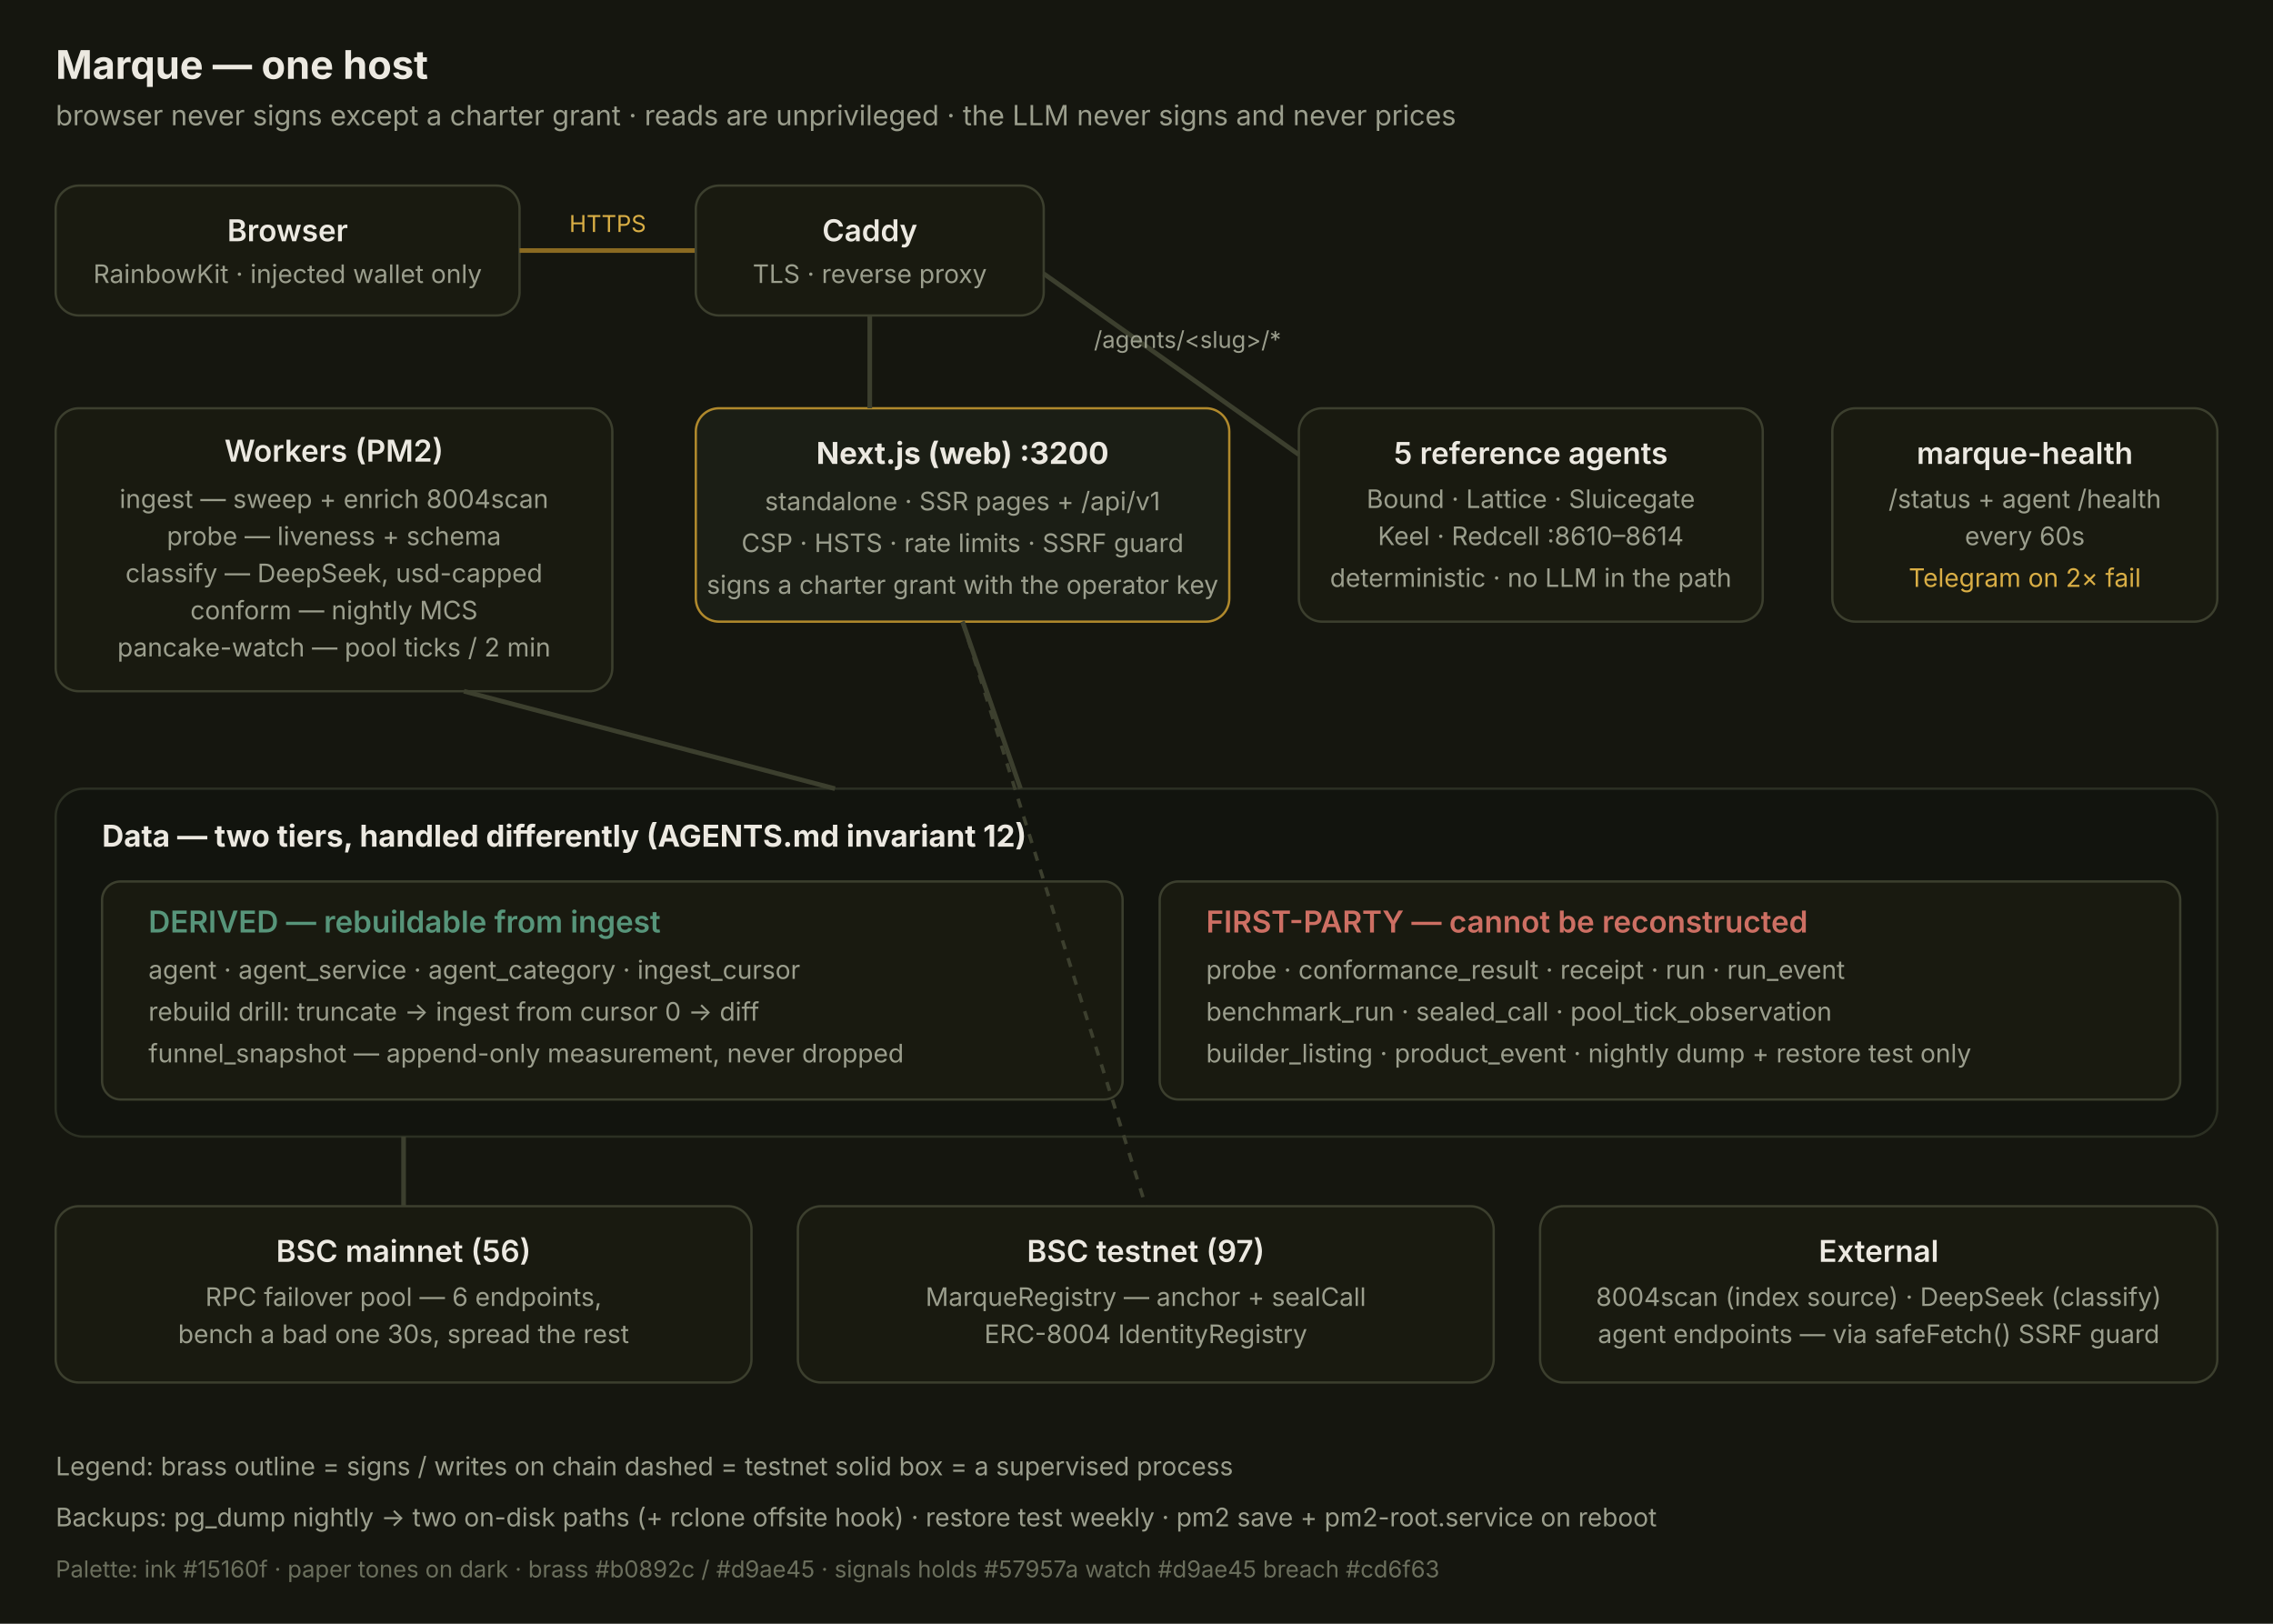
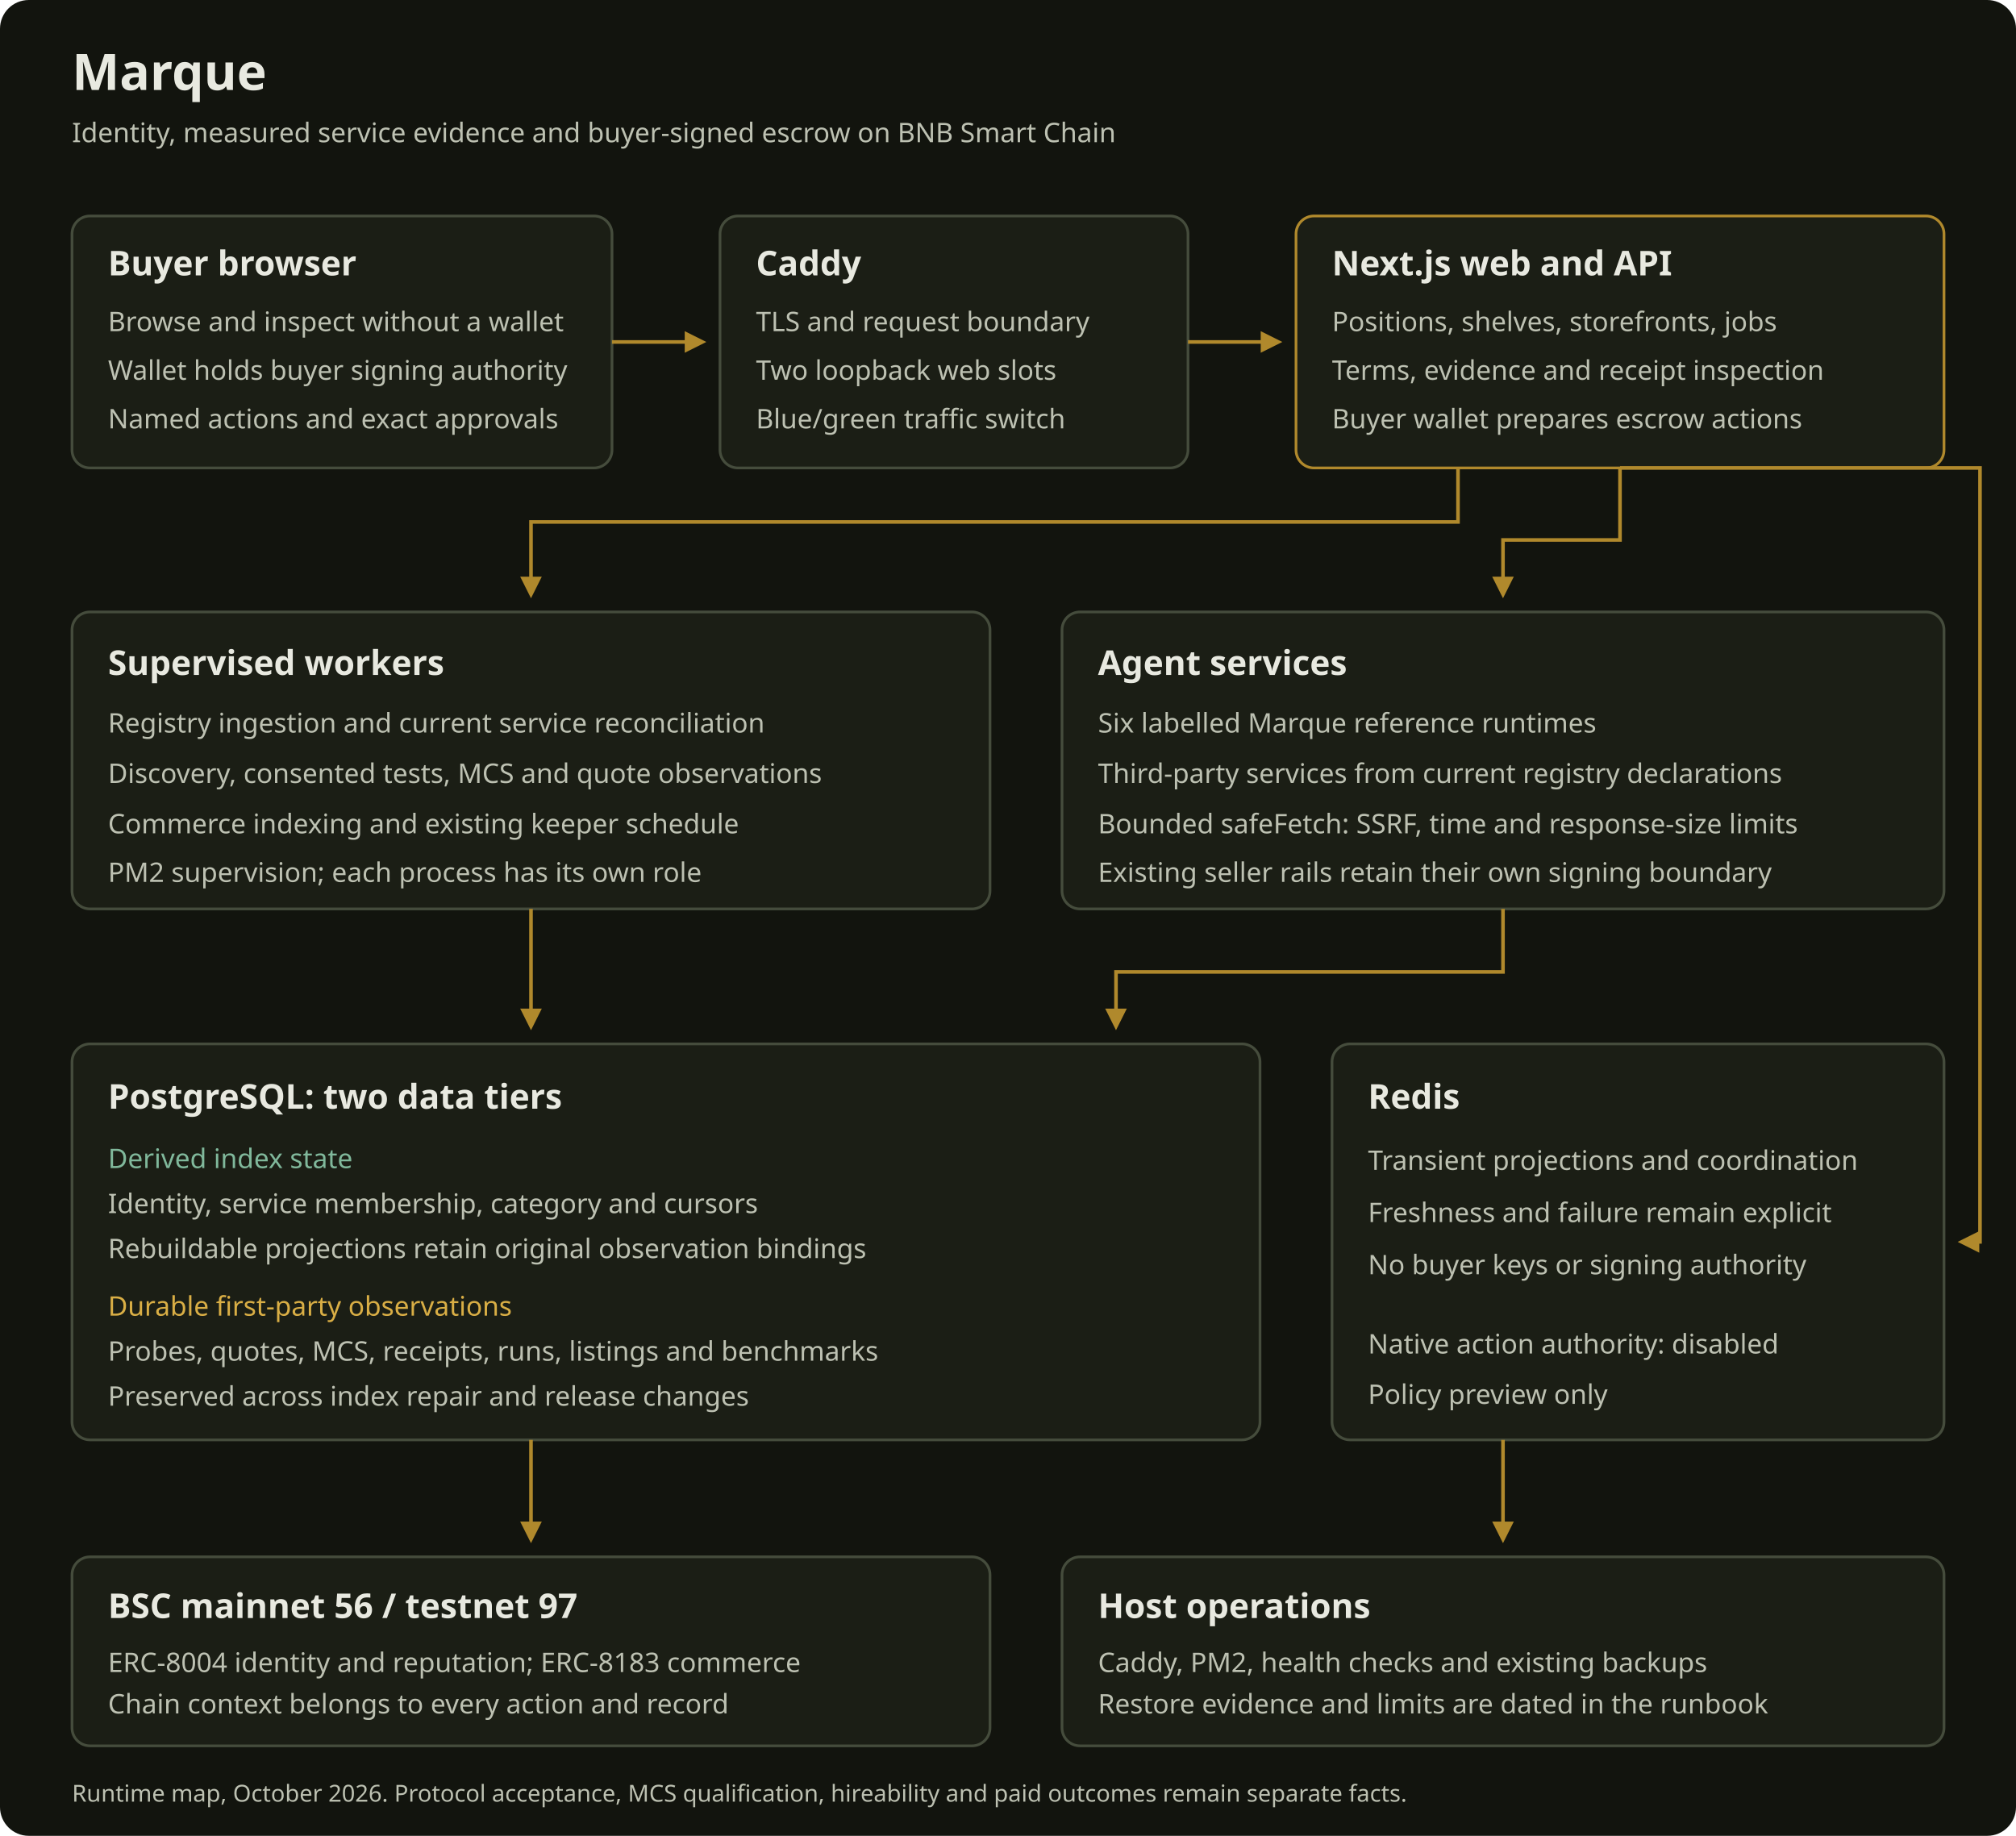
- <svg xmlns="http://www.w3.org/2000/svg" viewBox="0 0 980 700" width="100%" font-family="ui-sans-serif, system-ui, -apple-system, Segoe UI, sans-serif" font-size="13">
-   <rect x="0" y="0" width="980" height="700" fill="#15160f" />
-   <text x="24" y="34" fill="#ece9e1" font-size="17" font-weight="700">Marque — one host</text>
-   <text x="24" y="54" fill="#9b9e8d" font-size="12">browser never signs except a charter grant · reads are unprivileged · the LLM never signs and never prices</text>
-   <rect x="24" y="80" width="200" height="56" rx="10" fill="#191a10" stroke="#3c3f2e" />
-   <text x="124" y="104" fill="#ece9e1" text-anchor="middle" font-weight="600">Browser</text>
-   <text x="124" y="122" fill="#9b9e8d" text-anchor="middle" font-size="11">RainbowKit · injected wallet only</text>
-   <line x1="224" y1="108" x2="300" y2="108" stroke="#8a6a22" stroke-width="2" />
-   <text x="262" y="100" fill="#d9ae45" text-anchor="middle" font-size="10">HTTPS</text>
-   <rect x="300" y="80" width="150" height="56" rx="10" fill="#191a10" stroke="#3c3f2e" />
-   <text x="375" y="104" fill="#ece9e1" text-anchor="middle" font-weight="600">Caddy</text>
-   <text x="375" y="122" fill="#9b9e8d" text-anchor="middle" font-size="11">TLS · reverse proxy</text>
-   <rect x="300" y="176" width="230" height="92" rx="10" fill="#1b1e15" stroke="#b0892c" />
-   <text x="415" y="200" fill="#ece9e1" text-anchor="middle" font-weight="700">Next.js (web) :3200</text>
-   <text x="415" y="220" fill="#9b9e8d" text-anchor="middle" font-size="11">standalone · SSR pages + /api/v1</text>
-   <text x="415" y="238" fill="#9b9e8d" text-anchor="middle" font-size="11">CSP · HSTS · rate limits · SSRF guard</text>
-   <text x="415" y="256" fill="#9b9e8d" text-anchor="middle" font-size="11">signs a charter grant with the operator key</text>
-   <line x1="375" y1="136" x2="375" y2="176" stroke="#3c3f2e" stroke-width="2" />
-   <rect x="560" y="176" width="200" height="92" rx="10" fill="#191a10" stroke="#3c3f2e" />
-   <text x="660" y="200" fill="#ece9e1" text-anchor="middle" font-weight="600">5 reference agents</text>
-   <text x="660" y="219" fill="#9b9e8d" text-anchor="middle" font-size="11">Bound · Lattice · Sluicegate</text>
-   <text x="660" y="235" fill="#9b9e8d" text-anchor="middle" font-size="11">Keel · Redcell   :8610–8614</text>
-   <text x="660" y="253" fill="#9b9e8d" text-anchor="middle" font-size="11">deterministic · no LLM in the path</text>
-   <line x1="450" y1="118" x2="560" y2="196" stroke="#3c3f2e" stroke-width="2" />
-   <text x="512" y="150" fill="#9b9e8d" text-anchor="middle" font-size="10">/agents/&lt;slug&gt;/*</text>
-   <rect x="24" y="176" width="240" height="122" rx="10" fill="#191a10" stroke="#3c3f2e" />
-   <text x="144" y="199" fill="#ece9e1" text-anchor="middle" font-weight="600">Workers (PM2)</text>
-   <text x="144" y="219" fill="#9b9e8d" text-anchor="middle" font-size="11">ingest — sweep + enrich 8004scan</text>
-   <text x="144" y="235" fill="#9b9e8d" text-anchor="middle" font-size="11">probe — liveness + schema</text>
-   <text x="144" y="251" fill="#9b9e8d" text-anchor="middle" font-size="11">classify — DeepSeek, usd-capped</text>
-   <text x="144" y="267" fill="#9b9e8d" text-anchor="middle" font-size="11">conform — nightly MCS</text>
-   <text x="144" y="283" fill="#9b9e8d" text-anchor="middle" font-size="11">pancake-watch — pool ticks / 2 min</text>
-   <rect x="790" y="176" width="166" height="92" rx="10" fill="#191a10" stroke="#3c3f2e" />
-   <text x="873" y="200" fill="#ece9e1" text-anchor="middle" font-weight="600">marque-health</text>
-   <text x="873" y="219" fill="#9b9e8d" text-anchor="middle" font-size="11">/status + agent /health</text>
-   <text x="873" y="235" fill="#9b9e8d" text-anchor="middle" font-size="11">every 60s</text>
-   <text x="873" y="253" fill="#d9ae45" text-anchor="middle" font-size="11">Telegram on 2× fail</text>
-   <rect x="24" y="340" width="932" height="150" rx="12" fill="#12140e" stroke="#2c3023" />
-   <text x="44" y="365" fill="#ece9e1" font-weight="700">Data — two tiers, handled differently (AGENTS.md invariant 12)</text>
-   <rect x="44" y="380" width="440" height="94" rx="8" fill="#191a10" stroke="#3c3f2e" />
-   <text x="64" y="402" fill="#57957a" font-weight="600">DERIVED — rebuildable from ingest</text>
-   <text x="64" y="422" fill="#9b9e8d" font-size="11">agent · agent_service · agent_category · ingest_cursor</text>
-   <text x="64" y="440" fill="#9b9e8d" font-size="11">rebuild drill: truncate → ingest from cursor 0 → diff</text>
-   <text x="64" y="458" fill="#9b9e8d" font-size="11">funnel_snapshot — append-only measurement, never dropped</text>
-   <rect x="500" y="380" width="440" height="94" rx="8" fill="#191a10" stroke="#3c3f2e" />
-   <text x="520" y="402" fill="#cd6f63" font-weight="600">FIRST-PARTY — cannot be reconstructed</text>
-   <text x="520" y="422" fill="#9b9e8d" font-size="11">probe · conformance_result · receipt · run · run_event</text>
-   <text x="520" y="440" fill="#9b9e8d" font-size="11">benchmark_run · sealed_call · pool_tick_observation</text>
-   <text x="520" y="458" fill="#9b9e8d" font-size="11">builder_listing · product_event · nightly dump + restore test only</text>
-   <line x1="200" y1="298" x2="360" y2="340" stroke="#3c3f2e" stroke-width="2" />
-   <line x1="415" y1="268" x2="440" y2="340" stroke="#3c3f2e" stroke-width="2" />
-   <rect x="24" y="520" width="300" height="76" rx="10" fill="#191a10" stroke="#3c3f2e" />
-   <text x="174" y="544" fill="#ece9e1" text-anchor="middle" font-weight="600">BSC mainnet (56)</text>
-   <text x="174" y="563" fill="#9b9e8d" text-anchor="middle" font-size="11">RPC failover pool — 6 endpoints,</text>
-   <text x="174" y="579" fill="#9b9e8d" text-anchor="middle" font-size="11">bench a bad one 30s, spread the rest</text>
-   <rect x="344" y="520" width="300" height="76" rx="10" fill="#191a10" stroke="#3c3f2e" />
-   <text x="494" y="544" fill="#ece9e1" text-anchor="middle" font-weight="600">BSC testnet (97)</text>
-   <text x="494" y="563" fill="#9b9e8d" text-anchor="middle" font-size="11">MarqueRegistry — anchor + sealCall</text>
-   <text x="494" y="579" fill="#9b9e8d" text-anchor="middle" font-size="11">ERC-8004 IdentityRegistry</text>
-   <rect x="664" y="520" width="292" height="76" rx="10" fill="#191a10" stroke="#3c3f2e" />
-   <text x="810" y="544" fill="#ece9e1" text-anchor="middle" font-weight="600">External</text>
-   <text x="810" y="563" fill="#9b9e8d" text-anchor="middle" font-size="11">8004scan (index source) · DeepSeek (classify)</text>
-   <text x="810" y="579" fill="#9b9e8d" text-anchor="middle" font-size="11">agent endpoints — via safeFetch() SSRF guard</text>
-   <line x1="174" y1="490" x2="174" y2="520" stroke="#3c3f2e" stroke-width="2" />
-   <line x1="415" y1="268" x2="494" y2="520" stroke="#3c3f2e" stroke-width="1.5" stroke-dasharray="4 4" />
-   <text x="24" y="636" fill="#9b9e8d" font-size="11">Legend:  brass outline = signs / writes on chain    dashed = testnet    solid box = a supervised process</text>
-   <text x="24" y="658" fill="#9b9e8d" font-size="11">Backups:  pg_dump nightly → two on-disk paths (+ rclone offsite hook) · restore test weekly · pm2 save + pm2-root.service on reboot</text>
-   <text x="24" y="680" fill="#6b6f5d" font-size="10">Palette: ink #15160f · paper tones on dark · brass #b0892c / #d9ae45 · signals holds #57957a watch #d9ae45 breach #cd6f63</text>
+ <svg xmlns="http://www.w3.org/2000/svg" viewBox="0 0 1120 1020" role="img" aria-labelledby="title desc" font-family="system-ui, sans-serif">
+   <defs>
+     <marker id="arrow" viewBox="0 0 10 10" refX="8" refY="5" markerWidth="6" markerHeight="6" orient="auto-start-reverse">
+       <path d="M 0 0 L 10 5 L 0 10 z" fill="#b0892c" />
+     </marker>
+   </defs>
+   <rect width="1120" height="1020" rx="16" fill="#12140e" />
+   <g fill="#e8e9e0">
+     <text x="40" y="50" font-size="28" font-weight="700">Marque</text>
+     <text x="40" y="79" font-size="15" fill="#bdc1b2">Identity, measured service evidence and buyer-signed escrow on BNB Smart Chain</text>
+   </g>
+   <g fill="#1b1e15" stroke="#454c3c" stroke-width="1.5">
+     <rect x="40" y="120" width="300" height="140" rx="10" />
+     <rect x="400" y="120" width="260" height="140" rx="10" />
+     <rect x="720" y="120" width="360" height="140" rx="10" stroke="#b0892c" />
+     <rect x="40" y="340" width="510" height="165" rx="10" />
+     <rect x="590" y="340" width="490" height="165" rx="10" />
+     <rect x="40" y="580" width="660" height="220" rx="10" />
+     <rect x="740" y="580" width="340" height="220" rx="10" />
+     <rect x="40" y="865" width="510" height="105" rx="10" />
+     <rect x="590" y="865" width="490" height="105" rx="10" />
+   </g>
+   <g fill="none" stroke="#b0892c" stroke-width="2" marker-end="url(#arrow)">
+     <path d="M340 190H390" />
+     <path d="M660 190H710" />
+     <path d="M900 260V300H835V330" />
+     <path d="M810 260V290H295V330" />
+     <path d="M295 505V570" />
+     <path d="M900 260H1100V690H1090" />
+     <path d="M835 505V540H620V570" />
+     <path d="M295 800V855" />
+     <path d="M835 800V855" />
+   </g>
+   <g fill="#e8e9e0" font-size="19" font-weight="650">
+     <text x="60" y="153">Buyer browser</text>
+     <text x="420" y="153">Caddy</text>
+     <text x="740" y="153">Next.js web and API</text>
+     <text x="60" y="375">Supervised workers</text>
+     <text x="610" y="375">Agent services</text>
+     <text x="60" y="616">PostgreSQL: two data tiers</text>
+     <text x="760" y="616">Redis</text>
+     <text x="60" y="899">BSC mainnet 56 / testnet 97</text>
+     <text x="610" y="899">Host operations</text>
+   </g>
+   <g fill="#bdc1b2" font-size="15">
+     <text x="60" y="184">Browse and inspect without a wallet</text>
+     <text x="60" y="211">Wallet holds buyer signing authority</text>
+     <text x="60" y="238">Named actions and exact approvals</text>
+     <text x="420" y="184">TLS and request boundary</text>
+     <text x="420" y="211">Two loopback web slots</text>
+     <text x="420" y="238">Blue/green traffic switch</text>
+     <text x="740" y="184">Positions, shelves, storefronts, jobs</text>
+     <text x="740" y="211">Terms, evidence and receipt inspection</text>
+     <text x="740" y="238">Buyer wallet prepares escrow actions</text>
+     <text x="60" y="407">Registry ingestion and current service reconciliation</text>
+     <text x="60" y="435">Discovery, consented tests, MCS and quote observations</text>
+     <text x="60" y="463">Commerce indexing and existing keeper schedule</text>
+     <text x="60" y="490">PM2 supervision; each process has its own role</text>
+     <text x="610" y="407">Six labelled Marque reference runtimes</text>
+     <text x="610" y="435">Third-party services from current registry declarations</text>
+     <text x="610" y="463">Bounded safeFetch: SSRF, time and response-size limits</text>
+     <text x="610" y="490">Existing seller rails retain their own signing boundary</text>
+     <text x="60" y="649" fill="#80b89b">Derived index state</text>
+     <text x="60" y="674">Identity, service membership, category and cursors</text>
+     <text x="60" y="699">Rebuildable projections retain original observation bindings</text>
+     <text x="60" y="731" fill="#d9ae45">Durable first-party observations</text>
+     <text x="60" y="756">Probes, quotes, MCS, receipts, runs, listings and benchmarks</text>
+     <text x="60" y="781">Preserved across index repair and release changes</text>
+     <text x="760" y="650">Transient projections and coordination</text>
+     <text x="760" y="679">Freshness and failure remain explicit</text>
+     <text x="760" y="708">No buyer keys or signing authority</text>
+     <text x="760" y="752">Native action authority: disabled</text>
+     <text x="760" y="780">Policy preview only</text>
+     <text x="60" y="929">ERC-8004 identity and reputation; ERC-8183 commerce</text>
+     <text x="60" y="952">Chain context belongs to every action and record</text>
+     <text x="610" y="929">Caddy, PM2, health checks and existing backups</text>
+     <text x="610" y="952">Restore evidence and limits are dated in the runbook</text>
+   </g>
+   <text x="40" y="1001" font-size="13" fill="#bdc1b2">Runtime map, October 2026. Protocol acceptance, MCS qualification, hireability and paid outcomes remain separate facts.</text>
</svg>
